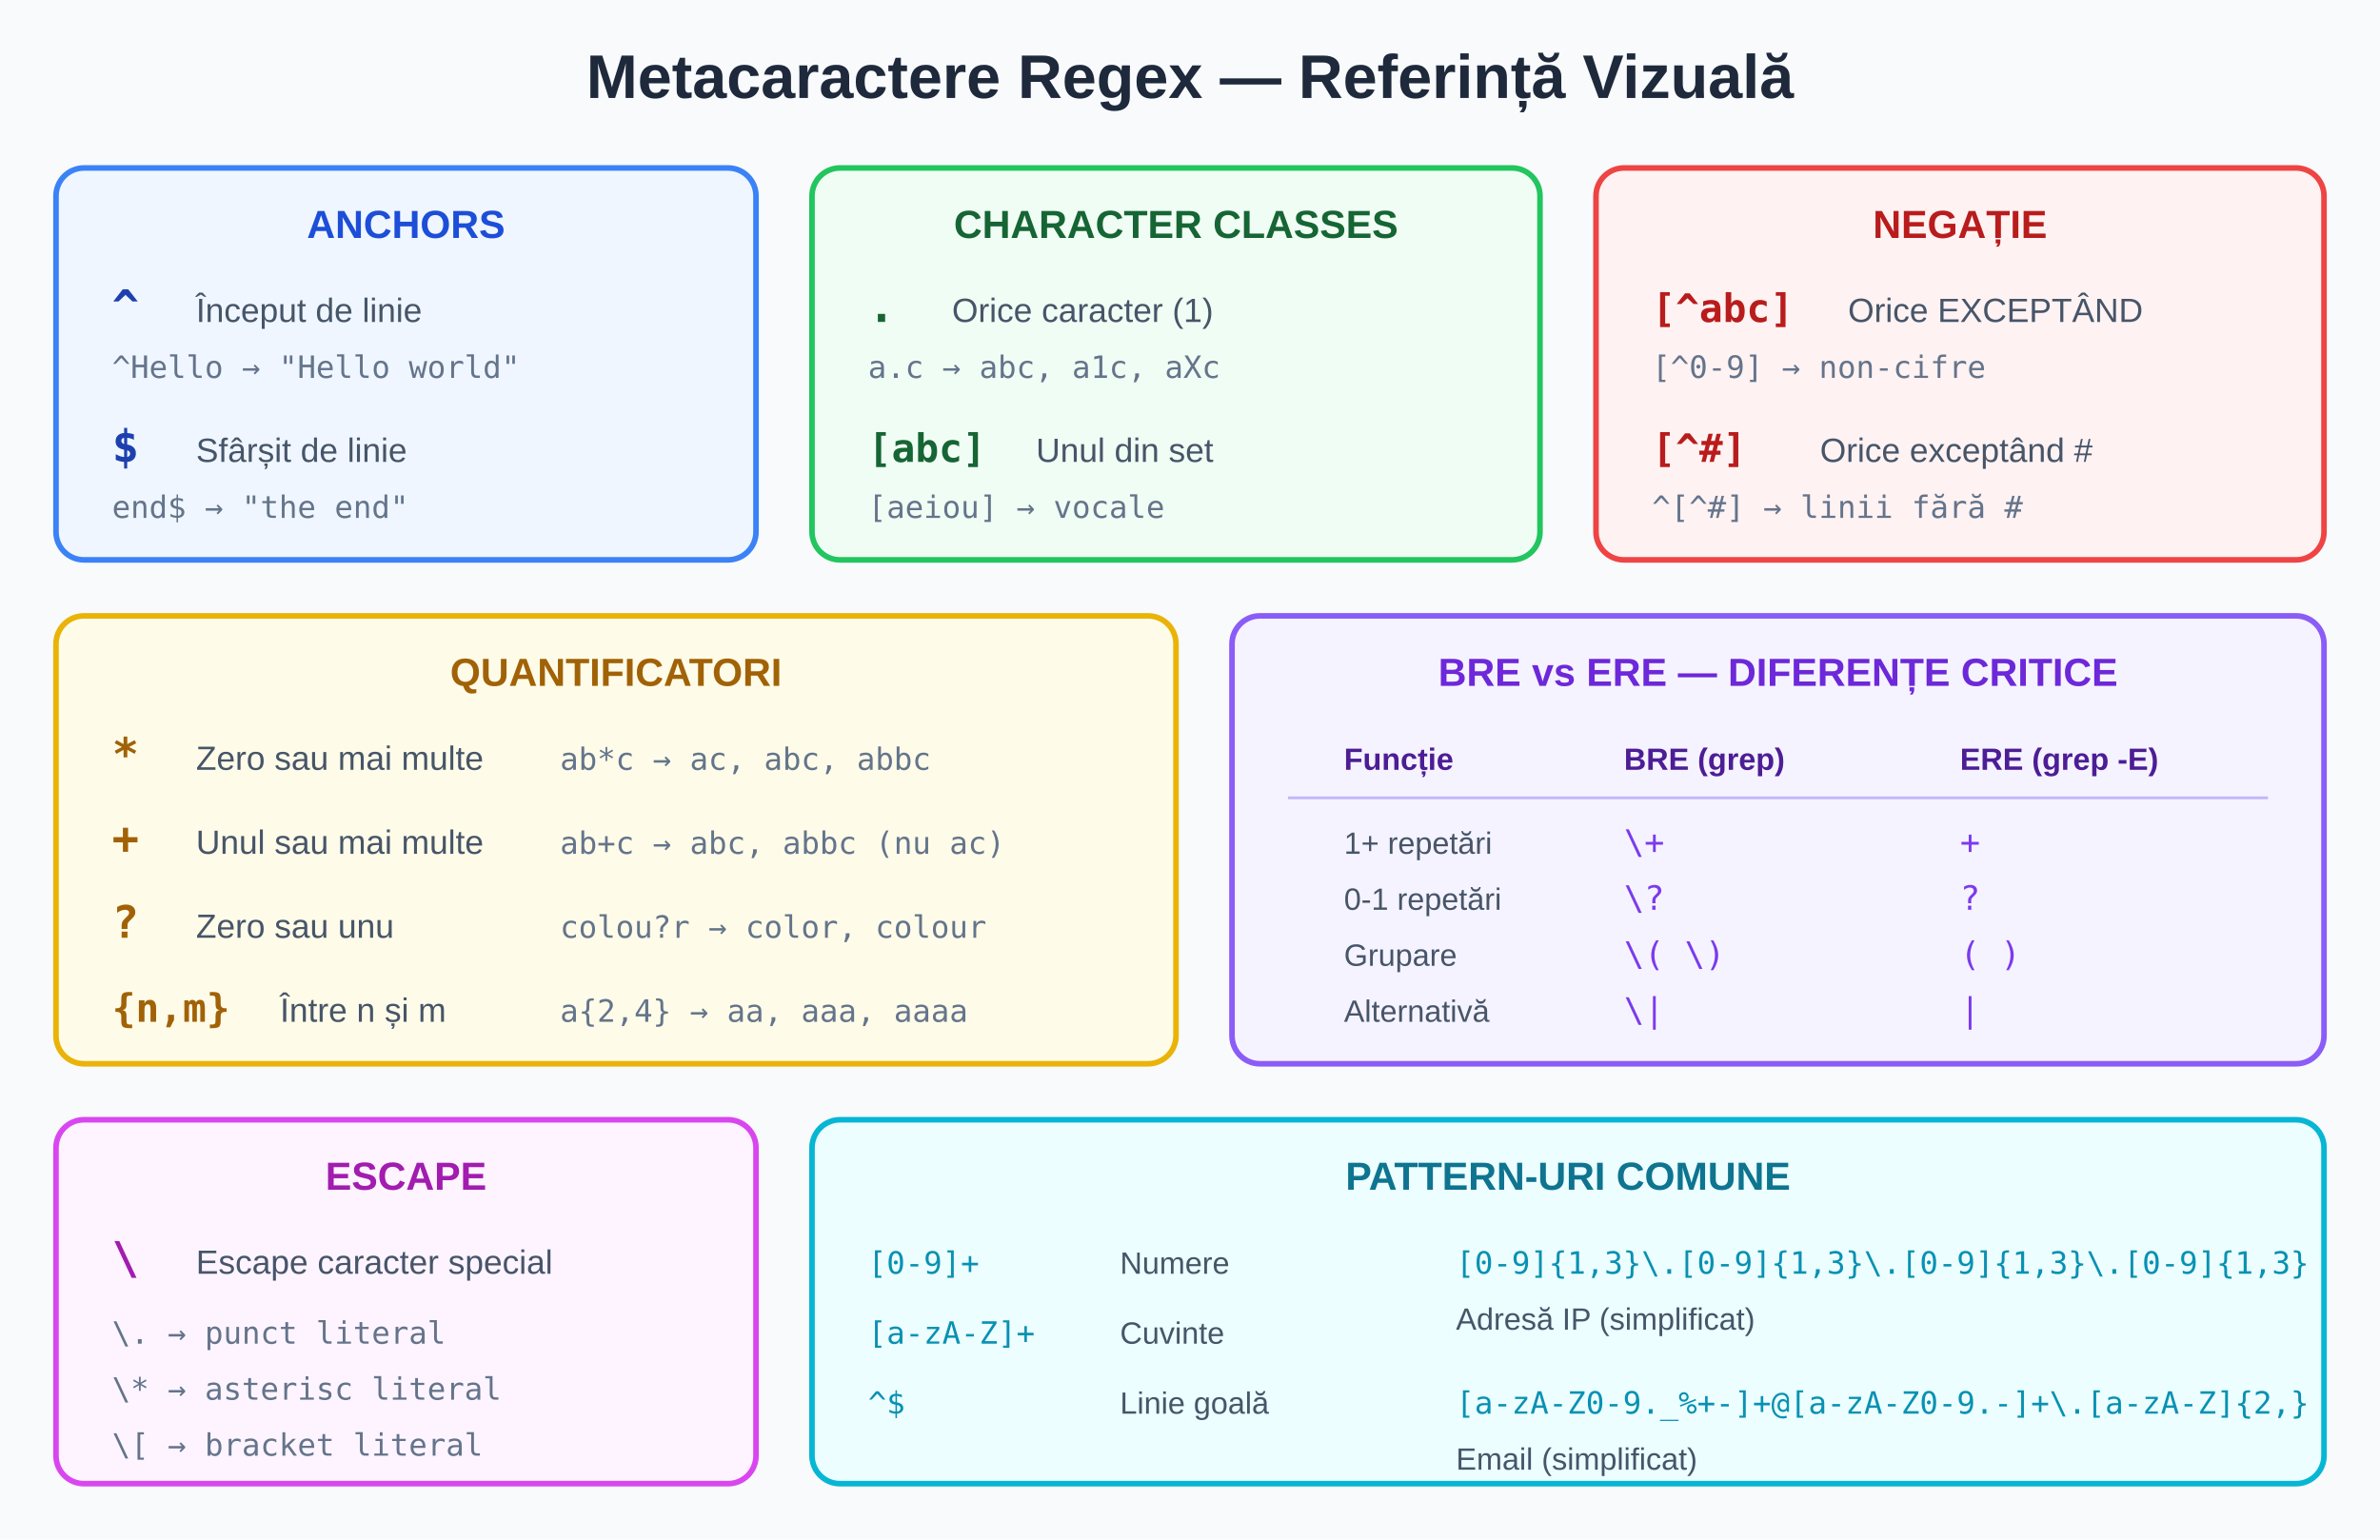
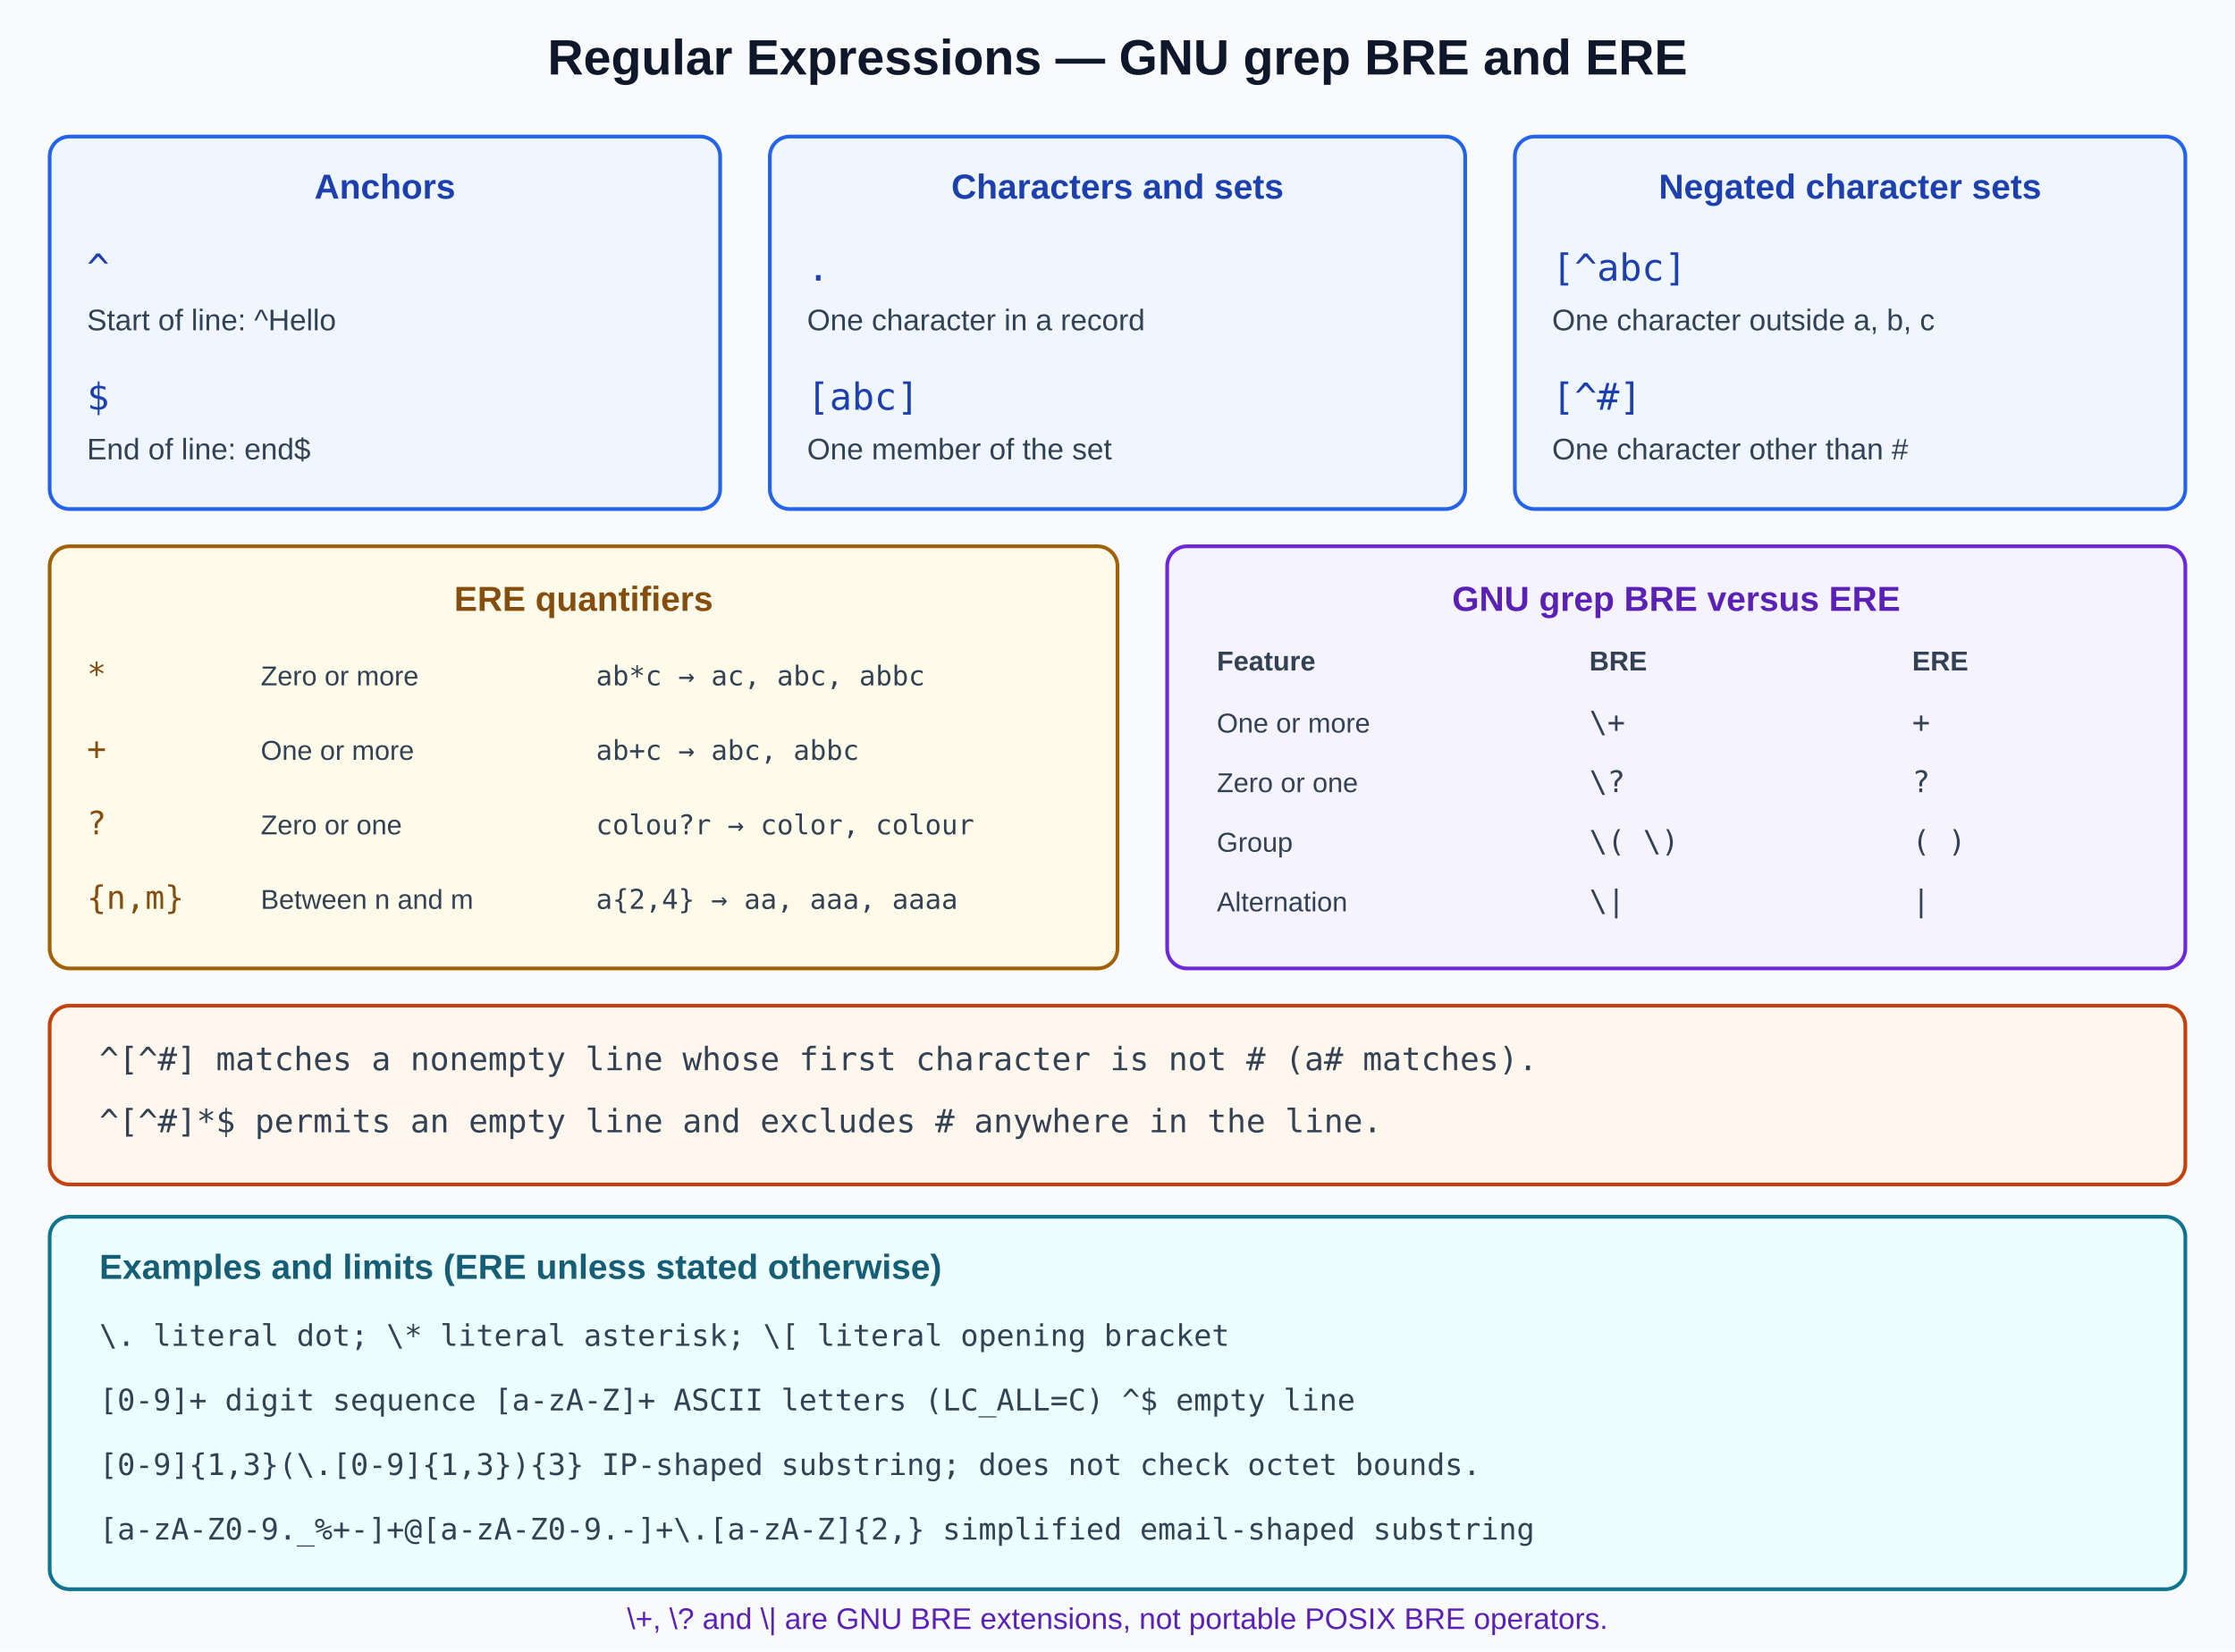
- <svg xmlns="http://www.w3.org/2000/svg" viewBox="0 0 850 550">
-   <rect width="850" height="550" fill="#f8fafc" />
-   <text x="425" y="35" text-anchor="middle" font-family="Arial, sans-serif" font-size="22" font-weight="bold" fill="#1e293b">Metacaractere Regex — Referință Vizuală</text>
-   <rect x="20" y="60" width="250" height="140" rx="10" fill="#eff6ff" stroke="#3b82f6" stroke-width="2" />
-   <text x="145" y="85" text-anchor="middle" font-family="Arial, sans-serif" font-size="14" font-weight="bold" fill="#1d4ed8">ANCHORS</text>
-   <text x="40" y="115" font-family="monospace" font-size="16" font-weight="bold" fill="#1e40af">^</text>
-   <text x="70" y="115" font-family="Arial, sans-serif" font-size="12" fill="#475569">Început de linie</text>
-   <text x="40" y="135" font-family="monospace" font-size="11" fill="#64748b">^Hello → "Hello world"</text>
-   <text x="40" y="165" font-family="monospace" font-size="16" font-weight="bold" fill="#1e40af">$</text>
-   <text x="70" y="165" font-family="Arial, sans-serif" font-size="12" fill="#475569">Sfârșit de linie</text>
-   <text x="40" y="185" font-family="monospace" font-size="11" fill="#64748b">end$ → "the end"</text>
-   <rect x="290" y="60" width="260" height="140" rx="10" fill="#f0fdf4" stroke="#22c55e" stroke-width="2" />
-   <text x="420" y="85" text-anchor="middle" font-family="Arial, sans-serif" font-size="14" font-weight="bold" fill="#166534">CHARACTER CLASSES</text>
-   <text x="310" y="115" font-family="monospace" font-size="16" font-weight="bold" fill="#166534">.</text>
-   <text x="340" y="115" font-family="Arial, sans-serif" font-size="12" fill="#475569">Orice caracter (1)</text>
-   <text x="310" y="135" font-family="monospace" font-size="11" fill="#64748b">a.c → abc, a1c, aXc</text>
-   <text x="310" y="165" font-family="monospace" font-size="14" font-weight="bold" fill="#166534">[abc]</text>
-   <text x="370" y="165" font-family="Arial, sans-serif" font-size="12" fill="#475569">Unul din set</text>
-   <text x="310" y="185" font-family="monospace" font-size="11" fill="#64748b">[aeiou] → vocale</text>
-   <rect x="570" y="60" width="260" height="140" rx="10" fill="#fef2f2" stroke="#ef4444" stroke-width="2" />
-   <text x="700" y="85" text-anchor="middle" font-family="Arial, sans-serif" font-size="14" font-weight="bold" fill="#b91c1c">NEGAȚIE</text>
-   <text x="590" y="115" font-family="monospace" font-size="14" font-weight="bold" fill="#b91c1c">[^abc]</text>
-   <text x="660" y="115" font-family="Arial, sans-serif" font-size="12" fill="#475569">Orice EXCEPTÂND</text>
-   <text x="590" y="135" font-family="monospace" font-size="11" fill="#64748b">[^0-9] → non-cifre</text>
-   <text x="590" y="165" font-family="monospace" font-size="14" font-weight="bold" fill="#b91c1c">[^#]</text>
-   <text x="650" y="165" font-family="Arial, sans-serif" font-size="12" fill="#475569">Orice exceptând #</text>
-   <text x="590" y="185" font-family="monospace" font-size="11" fill="#64748b">^[^#] → linii fără #</text>
-   <rect x="20" y="220" width="400" height="160" rx="10" fill="#fefce8" stroke="#eab308" stroke-width="2" />
-   <text x="220" y="245" text-anchor="middle" font-family="Arial, sans-serif" font-size="14" font-weight="bold" fill="#a16207">QUANTIFICATORI</text>
-   <text x="40" y="275" font-family="monospace" font-size="16" font-weight="bold" fill="#a16207">*</text>
-   <text x="70" y="275" font-family="Arial, sans-serif" font-size="12" fill="#475569">Zero sau mai multe</text>
-   <text x="200" y="275" font-family="monospace" font-size="11" fill="#64748b">ab*c → ac, abc, abbc</text>
-   <text x="40" y="305" font-family="monospace" font-size="16" font-weight="bold" fill="#a16207">+</text>
-   <text x="70" y="305" font-family="Arial, sans-serif" font-size="12" fill="#475569">Unul sau mai multe</text>
-   <text x="200" y="305" font-family="monospace" font-size="11" fill="#64748b">ab+c → abc, abbc (nu ac)</text>
-   <text x="40" y="335" font-family="monospace" font-size="16" font-weight="bold" fill="#a16207">?</text>
-   <text x="70" y="335" font-family="Arial, sans-serif" font-size="12" fill="#475569">Zero sau unu</text>
-   <text x="200" y="335" font-family="monospace" font-size="11" fill="#64748b">colou?r → color, colour</text>
-   <text x="40" y="365" font-family="monospace" font-size="14" font-weight="bold" fill="#a16207">{n,m}</text>
-   <text x="100" y="365" font-family="Arial, sans-serif" font-size="12" fill="#475569">Între n și m</text>
-   <text x="200" y="365" font-family="monospace" font-size="11" fill="#64748b">a{2,4} → aa, aaa, aaaa</text>
-   <rect x="440" y="220" width="390" height="160" rx="10" fill="#f5f3ff" stroke="#8b5cf6" stroke-width="2" />
-   <text x="635" y="245" text-anchor="middle" font-family="Arial, sans-serif" font-size="14" font-weight="bold" fill="#6d28d9">BRE vs ERE — DIFERENȚE CRITICE</text>
-   <text x="480" y="275" font-family="Arial, sans-serif" font-size="11" font-weight="bold" fill="#4c1d95">Funcție</text>
-   <text x="580" y="275" font-family="Arial, sans-serif" font-size="11" font-weight="bold" fill="#4c1d95">BRE (grep)</text>
-   <text x="700" y="275" font-family="Arial, sans-serif" font-size="11" font-weight="bold" fill="#4c1d95">ERE (grep -E)</text>
-   <line x1="460" y1="285" x2="810" y2="285" stroke="#c4b5fd" stroke-width="1" />
-   <text x="480" y="305" font-family="Arial, sans-serif" font-size="11" fill="#475569">1+ repetări</text>
-   <text x="580" y="305" font-family="monospace" font-size="12" fill="#7c3aed">\+</text>
-   <text x="700" y="305" font-family="monospace" font-size="12" fill="#7c3aed">+</text>
-   <text x="480" y="325" font-family="Arial, sans-serif" font-size="11" fill="#475569">0-1 repetări</text>
-   <text x="580" y="325" font-family="monospace" font-size="12" fill="#7c3aed">\?</text>
-   <text x="700" y="325" font-family="monospace" font-size="12" fill="#7c3aed">?</text>
-   <text x="480" y="345" font-family="Arial, sans-serif" font-size="11" fill="#475569">Grupare</text>
-   <text x="580" y="345" font-family="monospace" font-size="12" fill="#7c3aed">\( \)</text>
-   <text x="700" y="345" font-family="monospace" font-size="12" fill="#7c3aed">( )</text>
-   <text x="480" y="365" font-family="Arial, sans-serif" font-size="11" fill="#475569">Alternativă</text>
-   <text x="580" y="365" font-family="monospace" font-size="12" fill="#7c3aed">\|</text>
-   <text x="700" y="365" font-family="monospace" font-size="12" fill="#7c3aed">|</text>
-   <rect x="20" y="400" width="250" height="130" rx="10" fill="#fdf4ff" stroke="#d946ef" stroke-width="2" />
-   <text x="145" y="425" text-anchor="middle" font-family="Arial, sans-serif" font-size="14" font-weight="bold" fill="#a21caf">ESCAPE</text>
-   <text x="40" y="455" font-family="monospace" font-size="16" font-weight="bold" fill="#a21caf">\</text>
-   <text x="70" y="455" font-family="Arial, sans-serif" font-size="12" fill="#475569">Escape caracter special</text>
-   <text x="40" y="480" font-family="monospace" font-size="11" fill="#64748b">\. → punct literal</text>
-   <text x="40" y="500" font-family="monospace" font-size="11" fill="#64748b">\* → asterisc literal</text>
-   <text x="40" y="520" font-family="monospace" font-size="11" fill="#64748b">\[ → bracket literal</text>
-   <rect x="290" y="400" width="540" height="130" rx="10" fill="#ecfeff" stroke="#06b6d4" stroke-width="2" />
-   <text x="560" y="425" text-anchor="middle" font-family="Arial, sans-serif" font-size="14" font-weight="bold" fill="#0e7490">PATTERN-URI COMUNE</text>
-   <text x="310" y="455" font-family="monospace" font-size="11" fill="#0891b2">[0-9]+</text>
-   <text x="400" y="455" font-family="Arial, sans-serif" font-size="11" fill="#475569">Numere</text>
-   <text x="310" y="480" font-family="monospace" font-size="11" fill="#0891b2">[a-zA-Z]+</text>
-   <text x="400" y="480" font-family="Arial, sans-serif" font-size="11" fill="#475569">Cuvinte</text>
-   <text x="310" y="505" font-family="monospace" font-size="11" fill="#0891b2">^$</text>
-   <text x="400" y="505" font-family="Arial, sans-serif" font-size="11" fill="#475569">Linie goală</text>
-   <text x="520" y="455" font-family="monospace" font-size="11" fill="#0891b2">[0-9]{1,3}\.[0-9]{1,3}\.[0-9]{1,3}\.[0-9]{1,3}</text>
-   <text x="520" y="475" font-family="Arial, sans-serif" font-size="11" fill="#475569">Adresă IP (simplificat)</text>
-   <text x="520" y="505" font-family="monospace" font-size="11" fill="#0891b2">[a-zA-Z0-9._%+-]+@[a-zA-Z0-9.-]+\.[a-zA-Z]{2,}</text>
-   <text x="520" y="525" font-family="Arial, sans-serif" font-size="11" fill="#475569">Email (simplificat)</text>
+ <svg xmlns="http://www.w3.org/2000/svg" viewBox="0 0 900 665" width="900" height="665" role="img" xml:lang="en" aria-labelledby="sem04-regex-metacharacters-title sem04-regex-metacharacters-desc">
+   <defs>
+     <marker id="sem04-regex-metacharacters-arrow" markerWidth="10" markerHeight="7" refX="9" refY="3.5" orient="auto">
+       <polygon points="0 0, 10 3.5, 0 7" fill="#475569" />
+     </marker>
+   </defs>
+   <rect width="900" height="665" fill="#f8fafc" />
+   <text x="450.0" y="30" font-family="Arial, sans-serif" font-size="20" fill="#0f172a" text-anchor="middle" font-weight="bold" id="sem04-regex-metacharacters-text-1">Regular Expressions — GNU grep BRE and ERE</text>
+   <rect x="20" y="55" width="270" height="150" rx="8" fill="#eff6ff" stroke="#2563eb" stroke-width="1.5" />
+   <text x="155.0" y="80" font-family="Arial, sans-serif" font-size="14" fill="#1e40af" text-anchor="middle" font-weight="bold" id="sem04-regex-metacharacters-text-2">Anchors</text>
+   <text x="35" y="113" font-family="monospace" font-size="15" fill="#1e40af" id="sem04-regex-metacharacters-text-3">^</text>
+   <text x="35" y="133" font-family="Arial, sans-serif" font-size="12" fill="#334155" id="sem04-regex-metacharacters-text-4">Start of line: ^Hello</text>
+   <text x="35" y="165" font-family="monospace" font-size="15" fill="#1e40af" id="sem04-regex-metacharacters-text-5">$</text>
+   <text x="35" y="185" font-family="Arial, sans-serif" font-size="12" fill="#334155" id="sem04-regex-metacharacters-text-6">End of line: end$</text>
+   <rect x="310" y="55" width="280" height="150" rx="8" fill="#eff6ff" stroke="#2563eb" stroke-width="1.5" />
+   <text x="450.0" y="80" font-family="Arial, sans-serif" font-size="14" fill="#1e40af" text-anchor="middle" font-weight="bold" id="sem04-regex-metacharacters-text-7">Characters and sets</text>
+   <text x="325" y="113" font-family="monospace" font-size="15" fill="#1e40af" id="sem04-regex-metacharacters-text-8">.</text>
+   <text x="325" y="133" font-family="Arial, sans-serif" font-size="12" fill="#334155" id="sem04-regex-metacharacters-text-9">One character in a record</text>
+   <text x="325" y="165" font-family="monospace" font-size="15" fill="#1e40af" id="sem04-regex-metacharacters-text-10">[abc]</text>
+   <text x="325" y="185" font-family="Arial, sans-serif" font-size="12" fill="#334155" id="sem04-regex-metacharacters-text-11">One member of the set</text>
+   <rect x="610" y="55" width="270" height="150" rx="8" fill="#eff6ff" stroke="#2563eb" stroke-width="1.5" />
+   <text x="745.0" y="80" font-family="Arial, sans-serif" font-size="14" fill="#1e40af" text-anchor="middle" font-weight="bold" id="sem04-regex-metacharacters-text-12">Negated character sets</text>
+   <text x="625" y="113" font-family="monospace" font-size="15" fill="#1e40af" id="sem04-regex-metacharacters-text-13">[^abc]</text>
+   <text x="625" y="133" font-family="Arial, sans-serif" font-size="12" fill="#334155" id="sem04-regex-metacharacters-text-14">One character outside a, b, c</text>
+   <text x="625" y="165" font-family="monospace" font-size="15" fill="#1e40af" id="sem04-regex-metacharacters-text-15">[^#]</text>
+   <text x="625" y="185" font-family="Arial, sans-serif" font-size="12" fill="#334155" id="sem04-regex-metacharacters-text-16">One character other than #</text>
+   <rect x="20" y="220" width="430" height="170" rx="8" fill="#fffbeb" stroke="#a16207" stroke-width="1.5" />
+   <text x="235" y="246" font-family="Arial, sans-serif" font-size="14" fill="#854d0e" text-anchor="middle" font-weight="bold" id="sem04-regex-metacharacters-text-17">ERE quantifiers</text>
+   <text x="35" y="276" font-family="monospace" font-size="13" fill="#854d0e" id="sem04-regex-metacharacters-text-18">*</text>
+   <text x="105" y="276" font-family="Arial, sans-serif" font-size="11" fill="#334155" id="sem04-regex-metacharacters-text-19">Zero or more</text>
+   <text x="240" y="276" font-family="monospace" font-size="11" fill="#334155" id="sem04-regex-metacharacters-text-20">ab*c → ac, abc, abbc</text>
+   <text x="35" y="306" font-family="monospace" font-size="13" fill="#854d0e" id="sem04-regex-metacharacters-text-21">+</text>
+   <text x="105" y="306" font-family="Arial, sans-serif" font-size="11" fill="#334155" id="sem04-regex-metacharacters-text-22">One or more</text>
+   <text x="240" y="306" font-family="monospace" font-size="11" fill="#334155" id="sem04-regex-metacharacters-text-23">ab+c → abc, abbc</text>
+   <text x="35" y="336" font-family="monospace" font-size="13" fill="#854d0e" id="sem04-regex-metacharacters-text-24">?</text>
+   <text x="105" y="336" font-family="Arial, sans-serif" font-size="11" fill="#334155" id="sem04-regex-metacharacters-text-25">Zero or one</text>
+   <text x="240" y="336" font-family="monospace" font-size="11" fill="#334155" id="sem04-regex-metacharacters-text-26">colou?r → color, colour</text>
+   <text x="35" y="366" font-family="monospace" font-size="13" fill="#854d0e" id="sem04-regex-metacharacters-text-27">{n,m}</text>
+   <text x="105" y="366" font-family="Arial, sans-serif" font-size="11" fill="#334155" id="sem04-regex-metacharacters-text-28">Between n and m</text>
+   <text x="240" y="366" font-family="monospace" font-size="11" fill="#334155" id="sem04-regex-metacharacters-text-29">a{2,4} → aa, aaa, aaaa</text>
+   <rect x="470" y="220" width="410" height="170" rx="8" fill="#f5f3ff" stroke="#6d28d9" stroke-width="1.5" />
+   <text x="675" y="246" font-family="Arial, sans-serif" font-size="14" fill="#5b21b6" text-anchor="middle" font-weight="bold" id="sem04-regex-metacharacters-text-30">GNU grep BRE versus ERE</text>
+   <text x="490" y="270" font-family="Arial, sans-serif" font-size="11" fill="#334155" font-weight="bold" id="sem04-regex-metacharacters-text-31">Feature</text>
+   <text x="640" y="270" font-family="Arial, sans-serif" font-size="11" fill="#334155" font-weight="bold" id="sem04-regex-metacharacters-text-32">BRE</text>
+   <text x="770" y="270" font-family="Arial, sans-serif" font-size="11" fill="#334155" font-weight="bold" id="sem04-regex-metacharacters-text-33">ERE</text>
+   <text x="490" y="295" font-family="Arial, sans-serif" font-size="11" fill="#334155" id="sem04-regex-metacharacters-text-34">One or more</text>
+   <text x="640" y="295" font-family="monospace" font-size="12" fill="#334155" id="sem04-regex-metacharacters-text-35">\+</text>
+   <text x="770" y="295" font-family="monospace" font-size="12" fill="#334155" id="sem04-regex-metacharacters-text-36">+</text>
+   <text x="490" y="319" font-family="Arial, sans-serif" font-size="11" fill="#334155" id="sem04-regex-metacharacters-text-37">Zero or one</text>
+   <text x="640" y="319" font-family="monospace" font-size="12" fill="#334155" id="sem04-regex-metacharacters-text-38">\?</text>
+   <text x="770" y="319" font-family="monospace" font-size="12" fill="#334155" id="sem04-regex-metacharacters-text-39">?</text>
+   <text x="490" y="343" font-family="Arial, sans-serif" font-size="11" fill="#334155" id="sem04-regex-metacharacters-text-40">Group</text>
+   <text x="640" y="343" font-family="monospace" font-size="12" fill="#334155" id="sem04-regex-metacharacters-text-41">\( \)</text>
+   <text x="770" y="343" font-family="monospace" font-size="12" fill="#334155" id="sem04-regex-metacharacters-text-42">( )</text>
+   <text x="490" y="367" font-family="Arial, sans-serif" font-size="11" fill="#334155" id="sem04-regex-metacharacters-text-43">Alternation</text>
+   <text x="640" y="367" font-family="monospace" font-size="12" fill="#334155" id="sem04-regex-metacharacters-text-44">\|</text>
+   <text x="770" y="367" font-family="monospace" font-size="12" fill="#334155" id="sem04-regex-metacharacters-text-45">|</text>
+   <rect x="20" y="405" width="860" height="72" rx="8" fill="#fff7ed" stroke="#c2410c" stroke-width="1.5" />
+   <text x="40" y="431" font-family="monospace" font-size="13" fill="#334155" id="sem04-regex-metacharacters-text-46">^[^#]  matches a nonempty line whose first character is not # (a# matches).</text>
+   <text x="40" y="456" font-family="monospace" font-size="13" fill="#334155" id="sem04-regex-metacharacters-text-47">^[^#]*$  permits an empty line and excludes # anywhere in the line.</text>
+   <rect x="20" y="490" width="860" height="150" rx="8" fill="#ecfeff" stroke="#0e7490" stroke-width="1.5" />
+   <text x="40" y="515" font-family="Arial, sans-serif" font-size="14" fill="#155e75" font-weight="bold" id="sem04-regex-metacharacters-text-48">Examples and limits (ERE unless stated otherwise)</text>
+   <text x="40" y="542" font-family="monospace" font-size="12" fill="#334155" id="sem04-regex-metacharacters-text-49">\.  literal dot;  \*  literal asterisk;  \[  literal opening bracket</text>
+   <text x="40" y="568" font-family="monospace" font-size="12" fill="#334155" id="sem04-regex-metacharacters-text-50">[0-9]+  digit sequence     [a-zA-Z]+  ASCII letters (LC_ALL=C)     ^$  empty line</text>
+   <text x="40" y="594" font-family="monospace" font-size="12" fill="#334155" id="sem04-regex-metacharacters-text-51">[0-9]{1,3}(\.[0-9]{1,3}){3}  IP-shaped substring; does not check octet bounds.</text>
+   <text x="40" y="620" font-family="monospace" font-size="12" fill="#334155" id="sem04-regex-metacharacters-text-52">[a-zA-Z0-9._%+-]+@[a-zA-Z0-9.-]+\.[a-zA-Z]{2,}  simplified email-shaped substring</text>
+   <text x="450" y="656" font-family="Arial, sans-serif" font-size="12" fill="#5b21b6" text-anchor="middle" id="sem04-regex-metacharacters-text-53">\+, \? and \| are GNU BRE extensions, not portable POSIX BRE operators.</text>
</svg>
